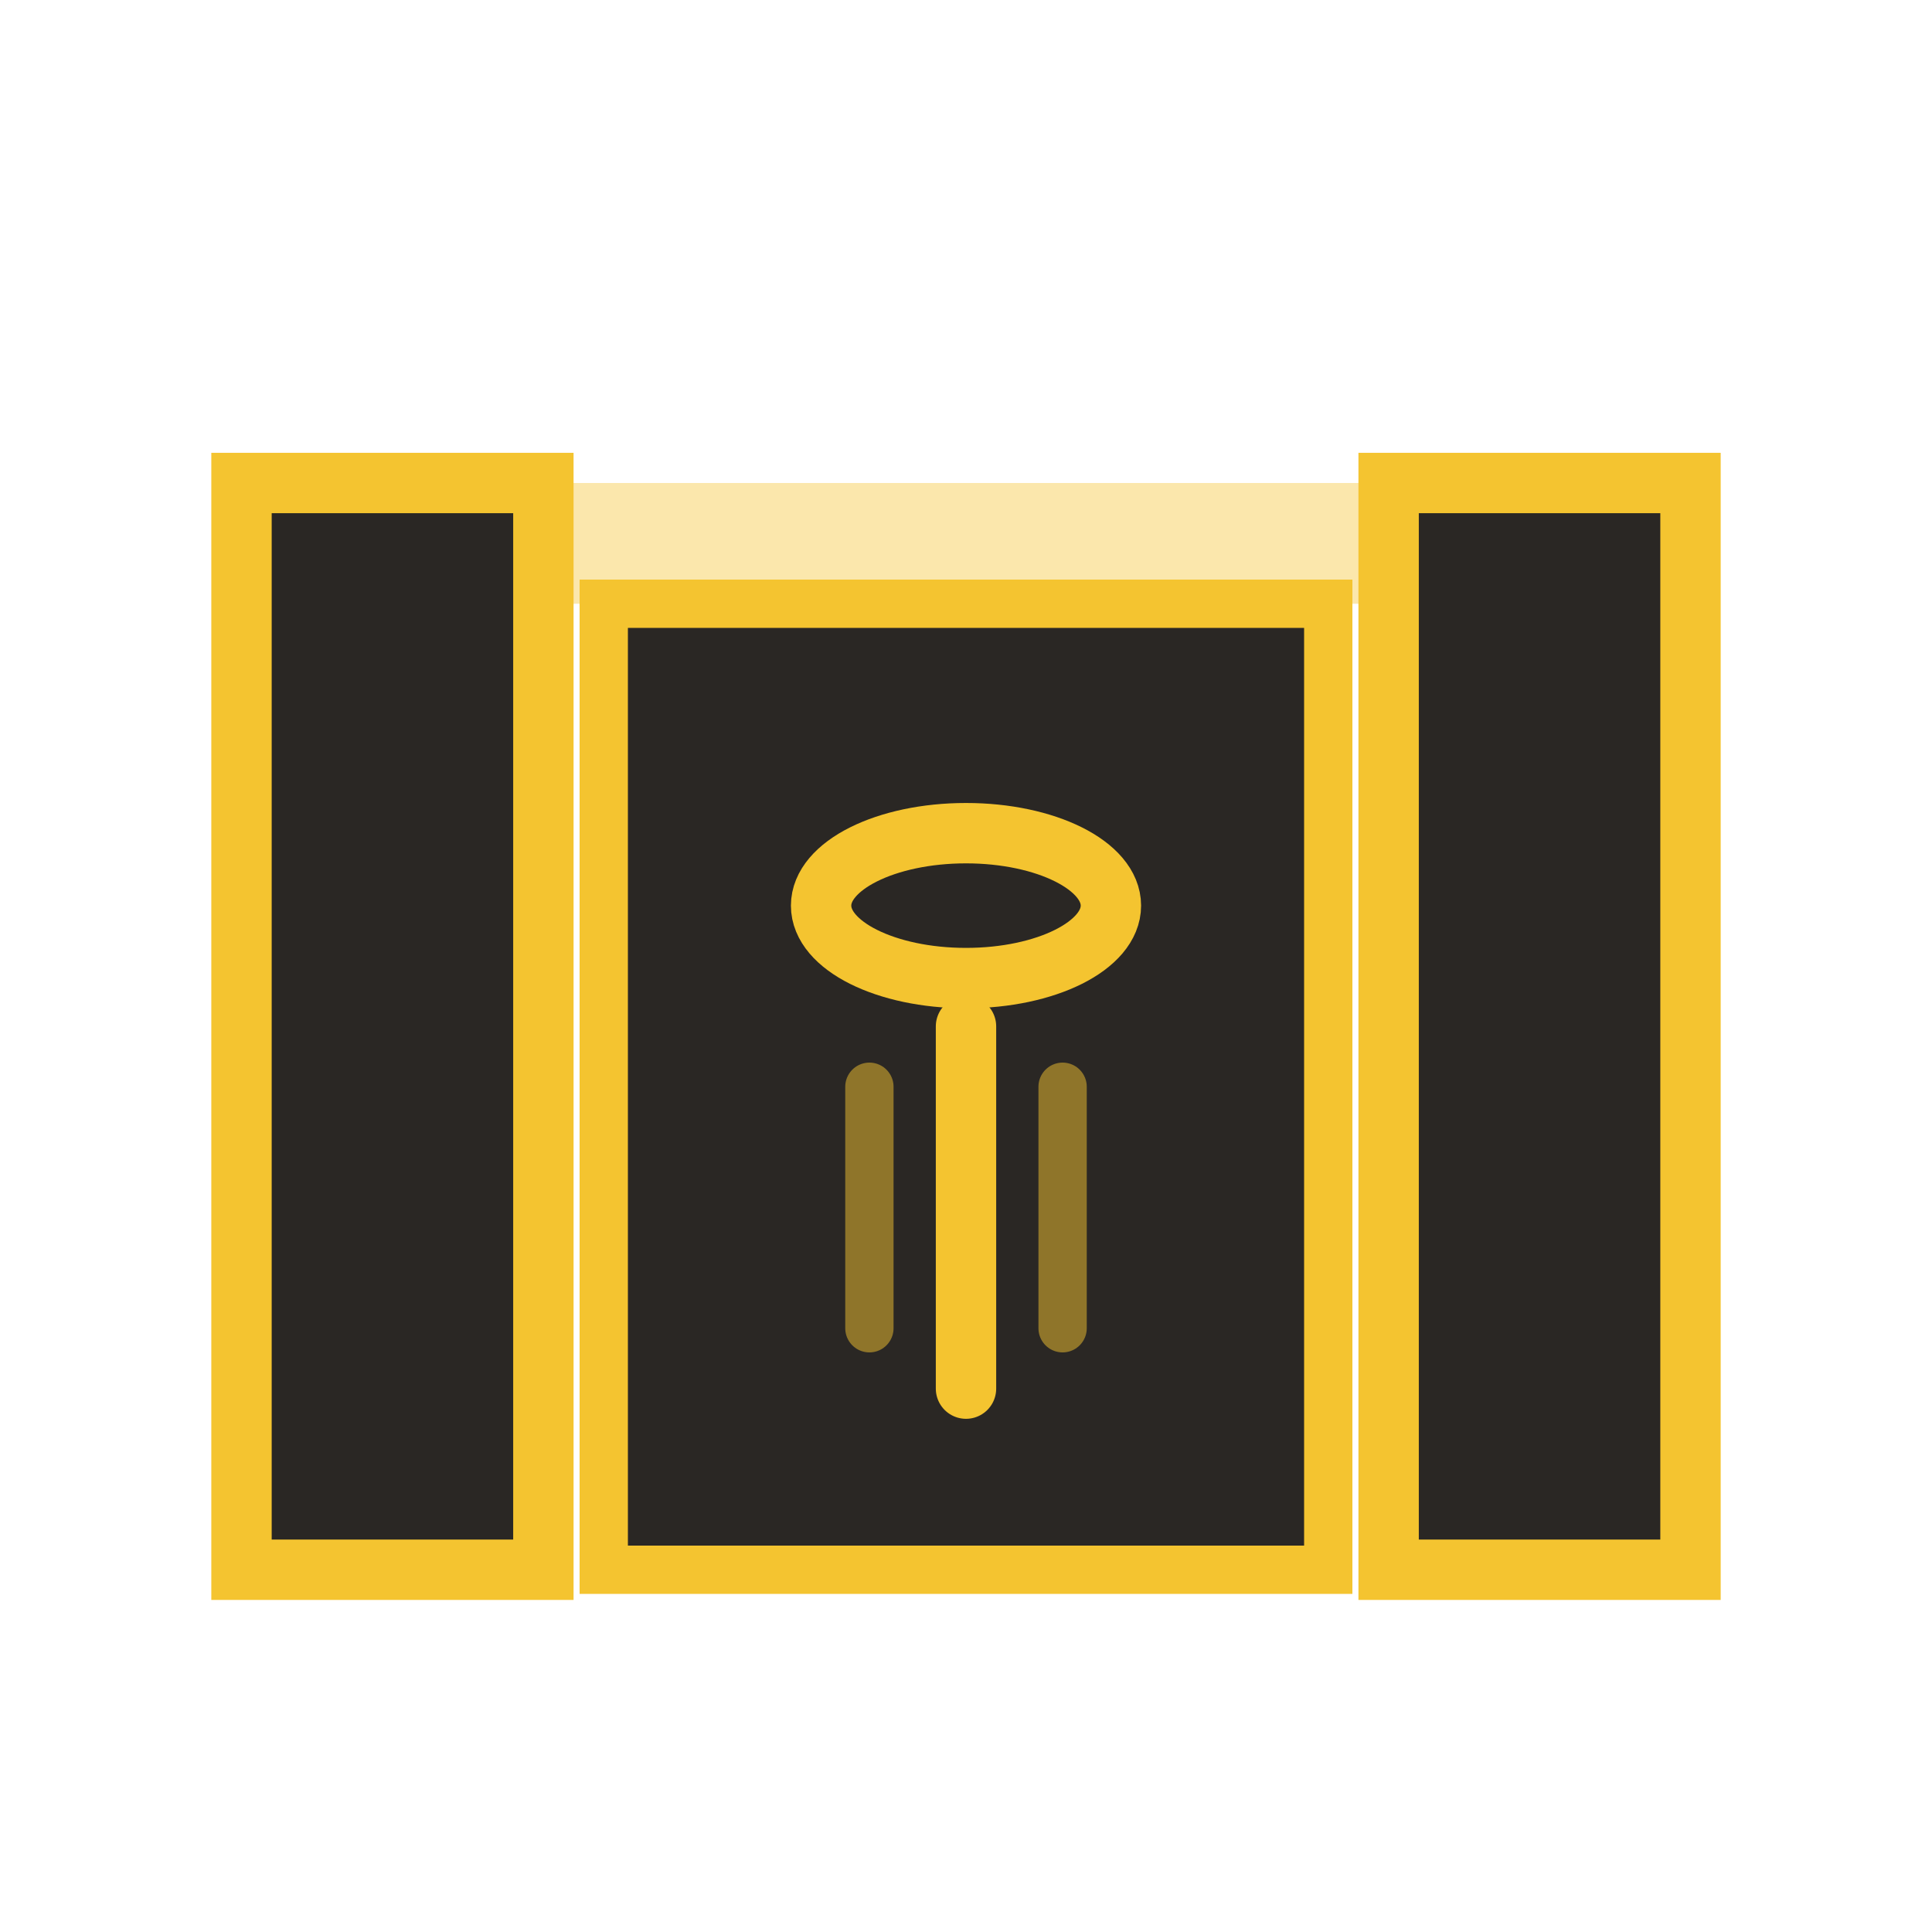
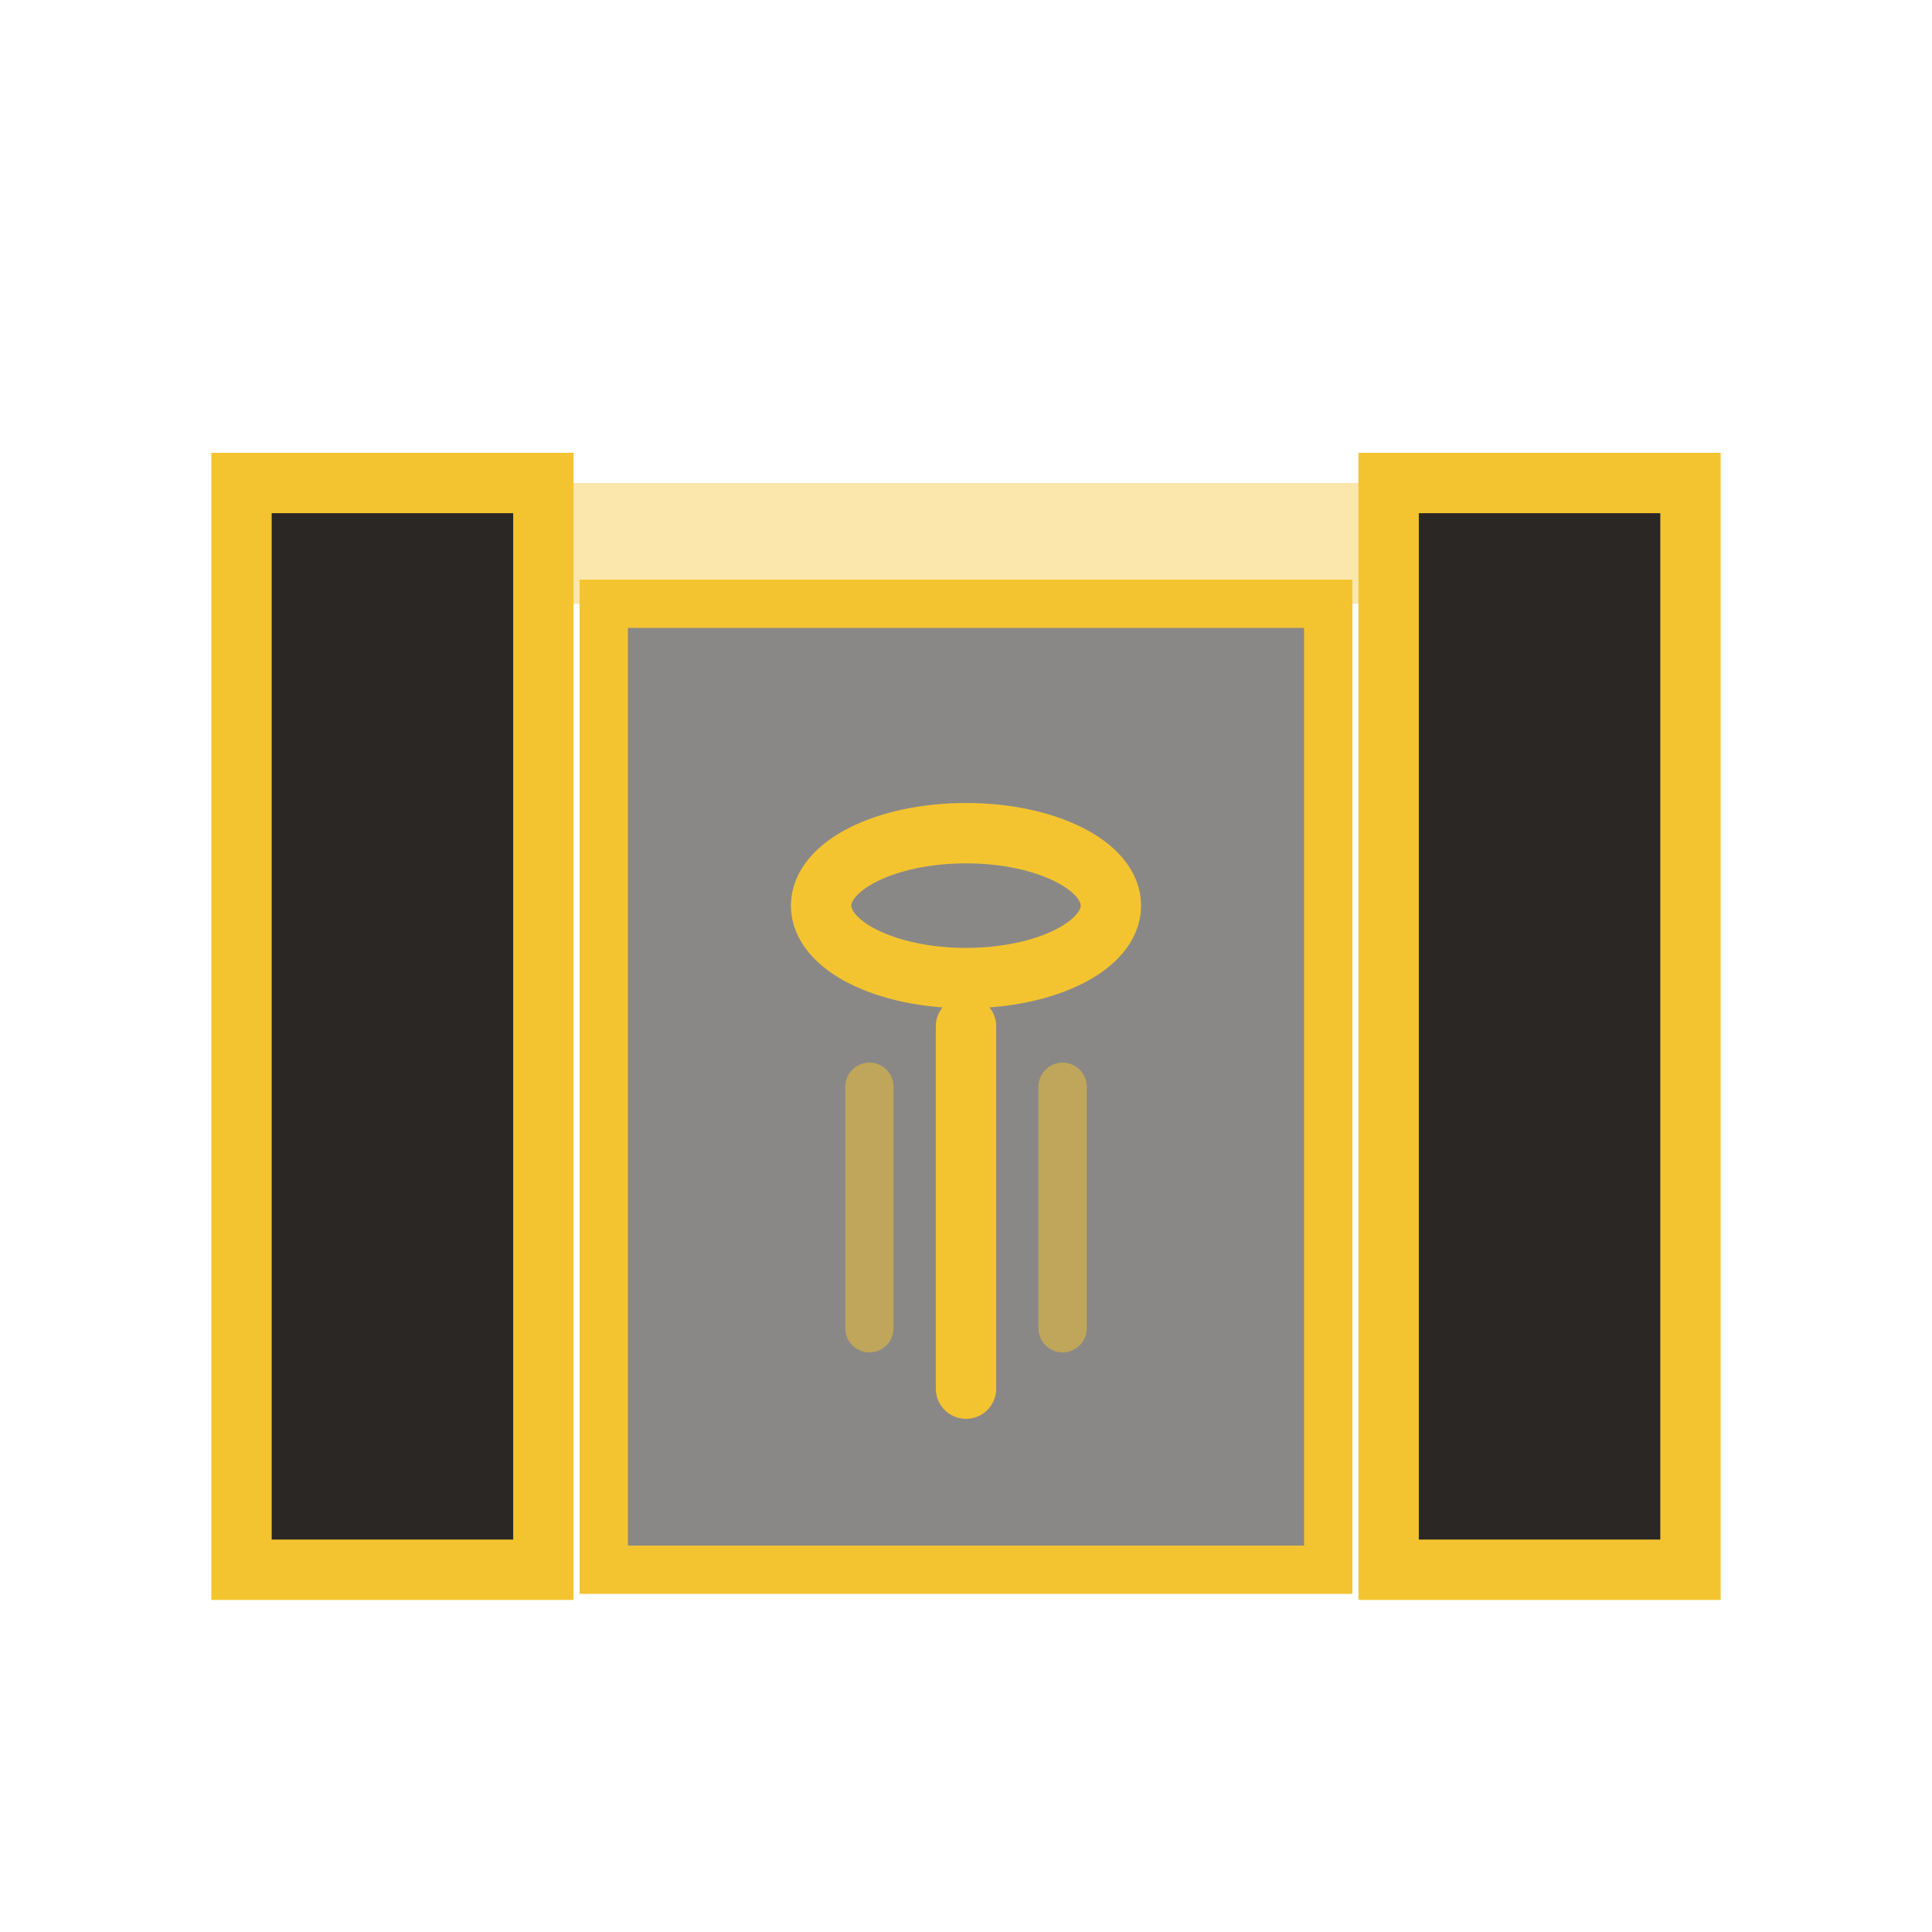
<svg xmlns="http://www.w3.org/2000/svg" viewBox="0 0 16 16">
  <rect x="2" y="4" width="2.5" height="9" fill="#2A2724" stroke="#F4C430" stroke-width="0.5" />
  <rect x="11.5" y="4" width="2.5" height="9" fill="#2A2724" stroke="#F4C430" stroke-width="0.5" />
  <rect x="4.5" y="4" width="7" height="1" fill="#F4C430" opacity="0.4" />
-   <rect x="5" y="5" width="6" height="8" fill="#2A2724" stroke="#F4C430" stroke-width="0.4" />
+   <rect x="5" y="5" width="6" height="8" fill="#2A2724" fill-opacity="0.55" stroke="#F4C430" stroke-width="0.4" />
  <ellipse cx="8" cy="7.5" rx="1.2" ry="0.6" fill="none" stroke="#F4C430" stroke-width="0.5" />
  <line x1="7.2" y1="9" x2="7.2" y2="11" stroke="#F4C430" stroke-width="0.4" stroke-linecap="round" opacity="0.5" />
  <line x1="8" y1="8.5" x2="8" y2="11.5" stroke="#F4C430" stroke-width="0.5" stroke-linecap="round" />
  <line x1="8.8" y1="9" x2="8.8" y2="11" stroke="#F4C430" stroke-width="0.4" stroke-linecap="round" opacity="0.5" />
</svg>
